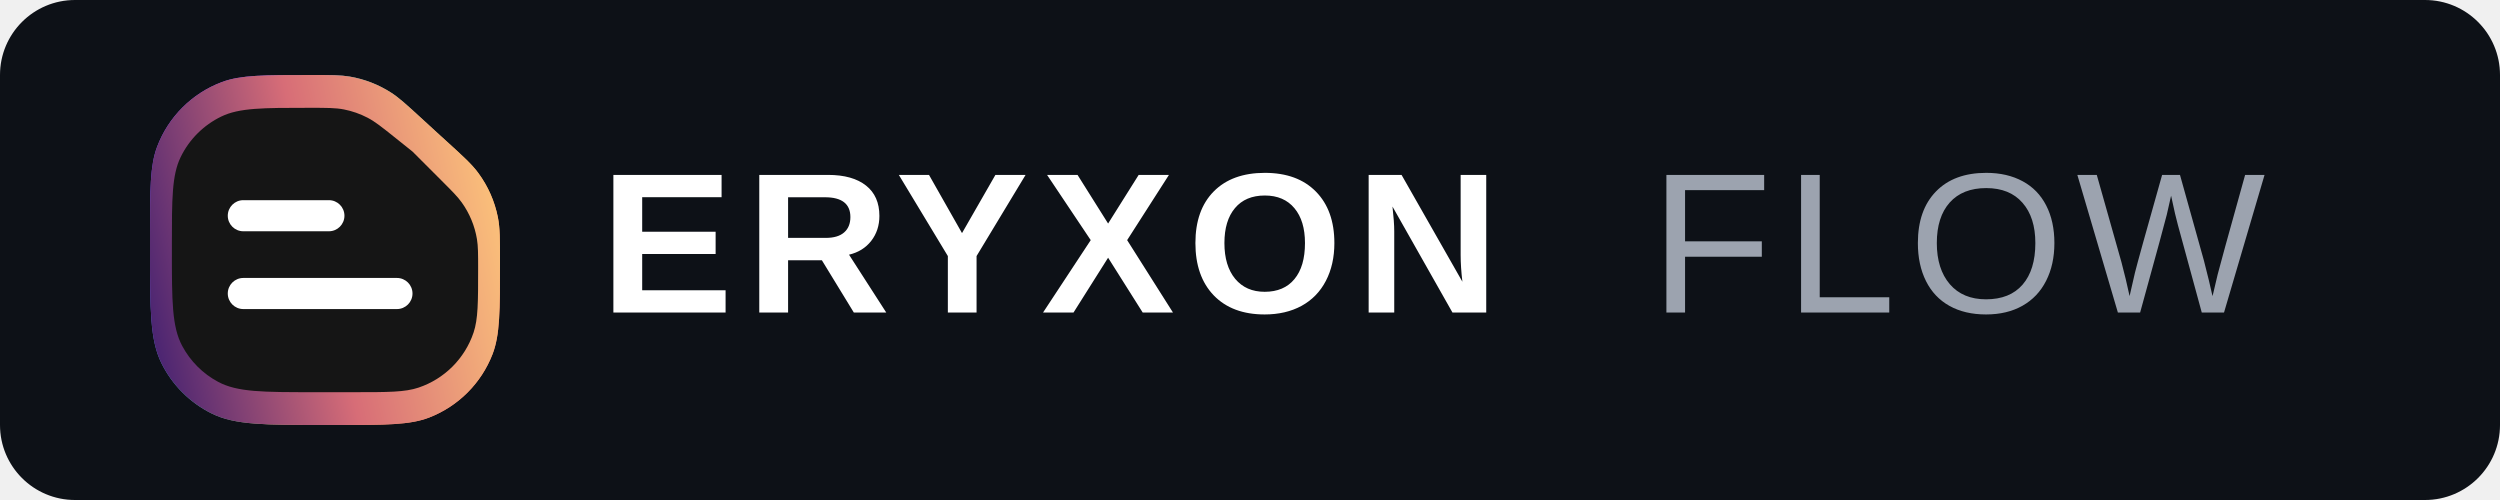
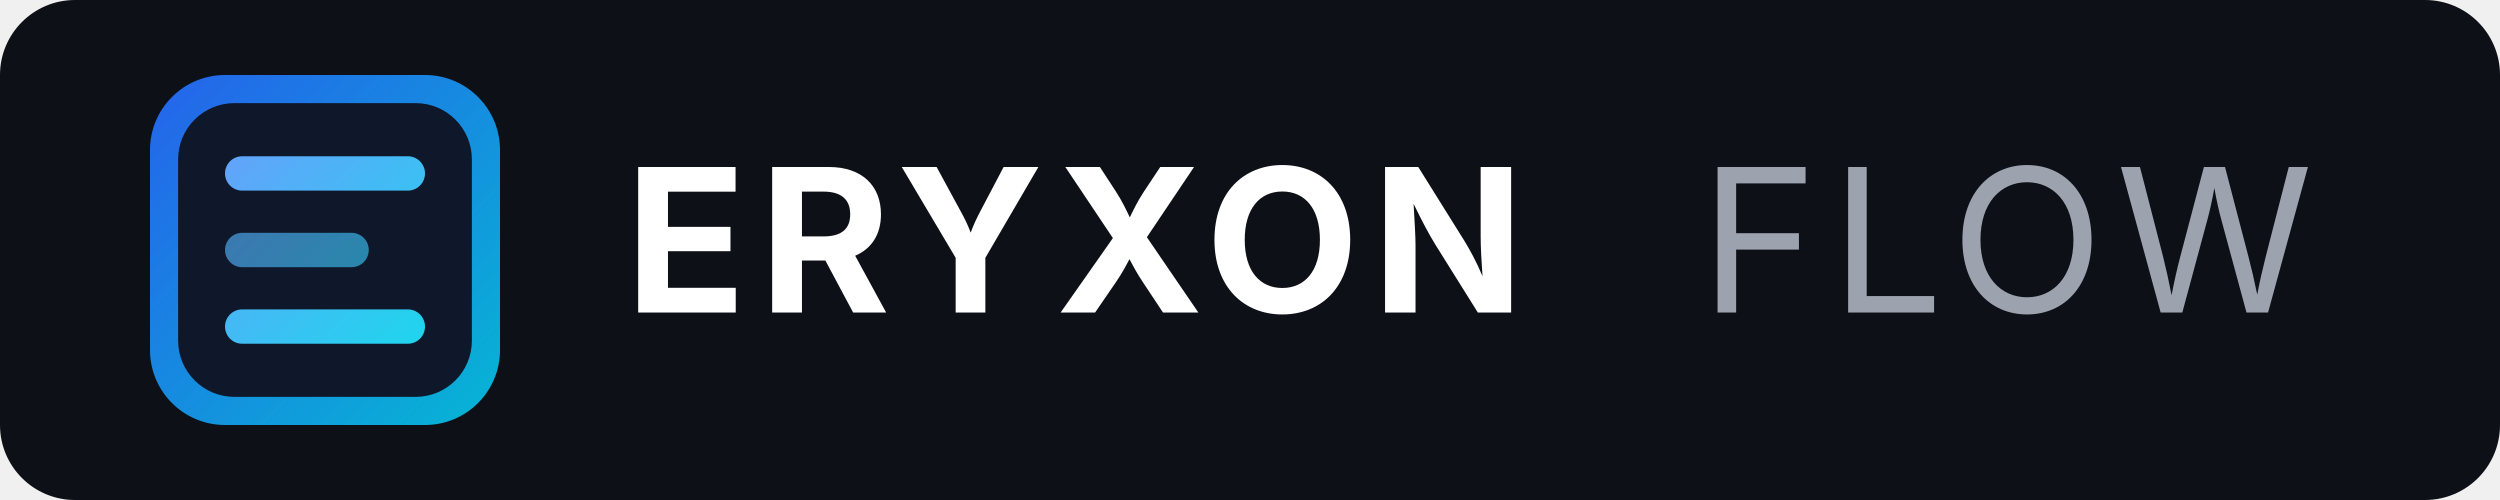
<svg xmlns="http://www.w3.org/2000/svg" width="400" height="80" viewBox="0 0 400 80" fill="none">
-   <rect width="400" height="80" rx="12" fill="#0d1117" />
-   <g transform="translate(24, 12) scale(1.75)">
-     <path d="M0 14.759C0 10.451 0 8.297 0.644 6.578C1.672 3.835 3.835 1.672 6.578 0.644C8.297 0 10.451 0 14.759 0C16.532 0 17.418 0 18.266 0.145C19.613 0.375 20.9 0.876 22.049 1.616C22.772 2.082 23.425 2.681 24.732 3.879L26.5 5.5L27.121 6.064C28.654 7.458 29.421 8.155 30.014 8.957C30.902 10.159 31.514 11.542 31.806 13.008C32 13.986 32 15.022 32 17.094C32 21.54 32 23.763 31.315 25.53C30.285 28.186 28.186 30.285 25.53 31.315C23.763 32 21.54 32 17.094 32H16C10.526 32 7.789 32 5.683 30.97C3.657 29.98 2.02 28.343 1.03 26.317C0 24.211 0 21.474 0 16V14.759Z" fill="url(#banner_paint0)" />
-     <path d="M0 14.759C0 10.451 0 8.297 0.644 6.578C1.672 3.835 3.835 1.672 6.578 0.644C8.297 0 10.451 0 14.759 0C16.532 0 17.418 0 18.266 0.145C19.613 0.375 20.9 0.876 22.049 1.616C22.772 2.082 23.425 2.681 24.732 3.879L26.5 5.5L27.121 6.064C28.654 7.458 29.421 8.155 30.014 8.957C30.902 10.159 31.514 11.542 31.806 13.008C32 13.986 32 15.022 32 17.094C32 21.54 32 23.763 31.315 25.53C30.285 28.186 28.186 30.285 25.53 31.315C23.763 32 21.54 32 17.094 32H16C10.526 32 7.789 32 5.683 30.97C3.657 29.98 2.02 28.343 1.03 26.317C0 24.211 0 21.474 0 16V14.759Z" fill="url(#banner_paint1)" />
-     <path d="M2 15.585C2 11.307 2 9.168 2.797 7.519C3.582 5.894 4.894 4.582 6.519 3.797C8.168 3 10.307 3 14.585 3C16.175 3 16.97 3 17.731 3.149C18.486 3.297 19.216 3.553 19.898 3.909C20.585 4.268 21.206 4.765 22.447 5.758L24 7L26.686 9.686C27.641 10.641 28.118 11.118 28.498 11.648C29.217 12.649 29.695 13.802 29.894 15.018C30 15.662 30 16.337 30 17.686C30 20.771 30 22.313 29.58 23.557C28.782 25.924 26.924 27.782 24.557 28.58C23.313 29 21.771 29 18.686 29H15C10.331 29 7.996 29 6.229 28.055C4.833 27.309 3.69 26.167 2.945 24.771C2 23.004 2 20.669 2 16V15.585Z" fill="#151515" />
-     <rect x="7.111" y="11.444" width="10.667" height="2.844" rx="1.422" fill="white" />
-     <path d="M7.111 19.978C7.111 19.192 7.748 18.556 8.533 18.556H22.578C23.363 18.556 24 19.192 24 19.978C24 20.763 23.363 21.4 22.578 21.4H8.533C7.748 21.4 7.111 20.763 7.111 19.978Z" fill="white" />
-   </g>
-   <text x="96" y="50" font-family="Arial, Helvetica, sans-serif" font-size="32" font-weight="bold" letter-spacing="2" fill="white">ERYXON</text>
-   <text x="264" y="50" font-family="Arial, Helvetica, sans-serif" font-size="32" font-weight="normal" letter-spacing="2" fill="#9ca3af">FLOW</text>
  <defs>
-     <linearGradient id="banner_paint0" x1="7.5" y1="2" x2="35.3" y2="16.57" gradientUnits="userSpaceOnUse">
-       <stop stop-color="#7F52FF" />
-       <stop offset="0.312" stop-color="#3DBAAA" />
-       <stop offset="0.66" stop-color="#DFA75E" />
-       <stop offset="1" stop-color="#FF856A" />
+     <linearGradient id="bg1" x1="0" y1="0" x2="56" y2="56" gradientUnits="userSpaceOnUse">
+       <stop offset="0%" stop-color="#2563eb" />
+       <stop offset="100%" stop-color="#06b6d4" />
    </linearGradient>
-     <linearGradient id="banner_paint1" x1="0" y1="32" x2="36.53" y2="23.87" gradientUnits="userSpaceOnUse">
-       <stop stop-color="#3A1C71" />
-       <stop offset="0.5" stop-color="#D76D77" />
-       <stop offset="1" stop-color="#FFCA7B" />
+     <linearGradient id="bg2" x1="14" y1="14" x2="42" y2="42" gradientUnits="userSpaceOnUse">
+       <stop offset="0%" stop-color="#60a5fa" />
+       <stop offset="100%" stop-color="#22d3ee" />
    </linearGradient>
  </defs>
+   <rect width="400" height="80" rx="12" fill="#0d1117" />
+   <g transform="translate(24, 12)">
+     <rect width="56" height="56" rx="12" fill="url(#bg1)" />
+     <rect x="4.5" y="4.5" width="47" height="47" rx="9" fill="#0f172a" />
+     <rect x="12" y="13" width="32" height="5.5" rx="2.75" fill="url(#bg2)" />
+     <rect x="12" y="25.25" width="23" height="5.5" rx="2.75" fill="url(#bg2)" opacity="0.65" />
+     <rect x="12" y="37.5" width="32" height="5.5" rx="2.75" fill="url(#bg2)" />
+   </g>
+   <text x="100" y="50" font-family="Inter, Arial, Helvetica, sans-serif" font-size="32" font-weight="bold" letter-spacing="2" fill="white">ERYXON</text>
+   <text x="272" y="50" font-family="Inter, Arial, Helvetica, sans-serif" font-size="32" font-weight="normal" letter-spacing="2" fill="#9ca3af">FLOW</text>
</svg>
